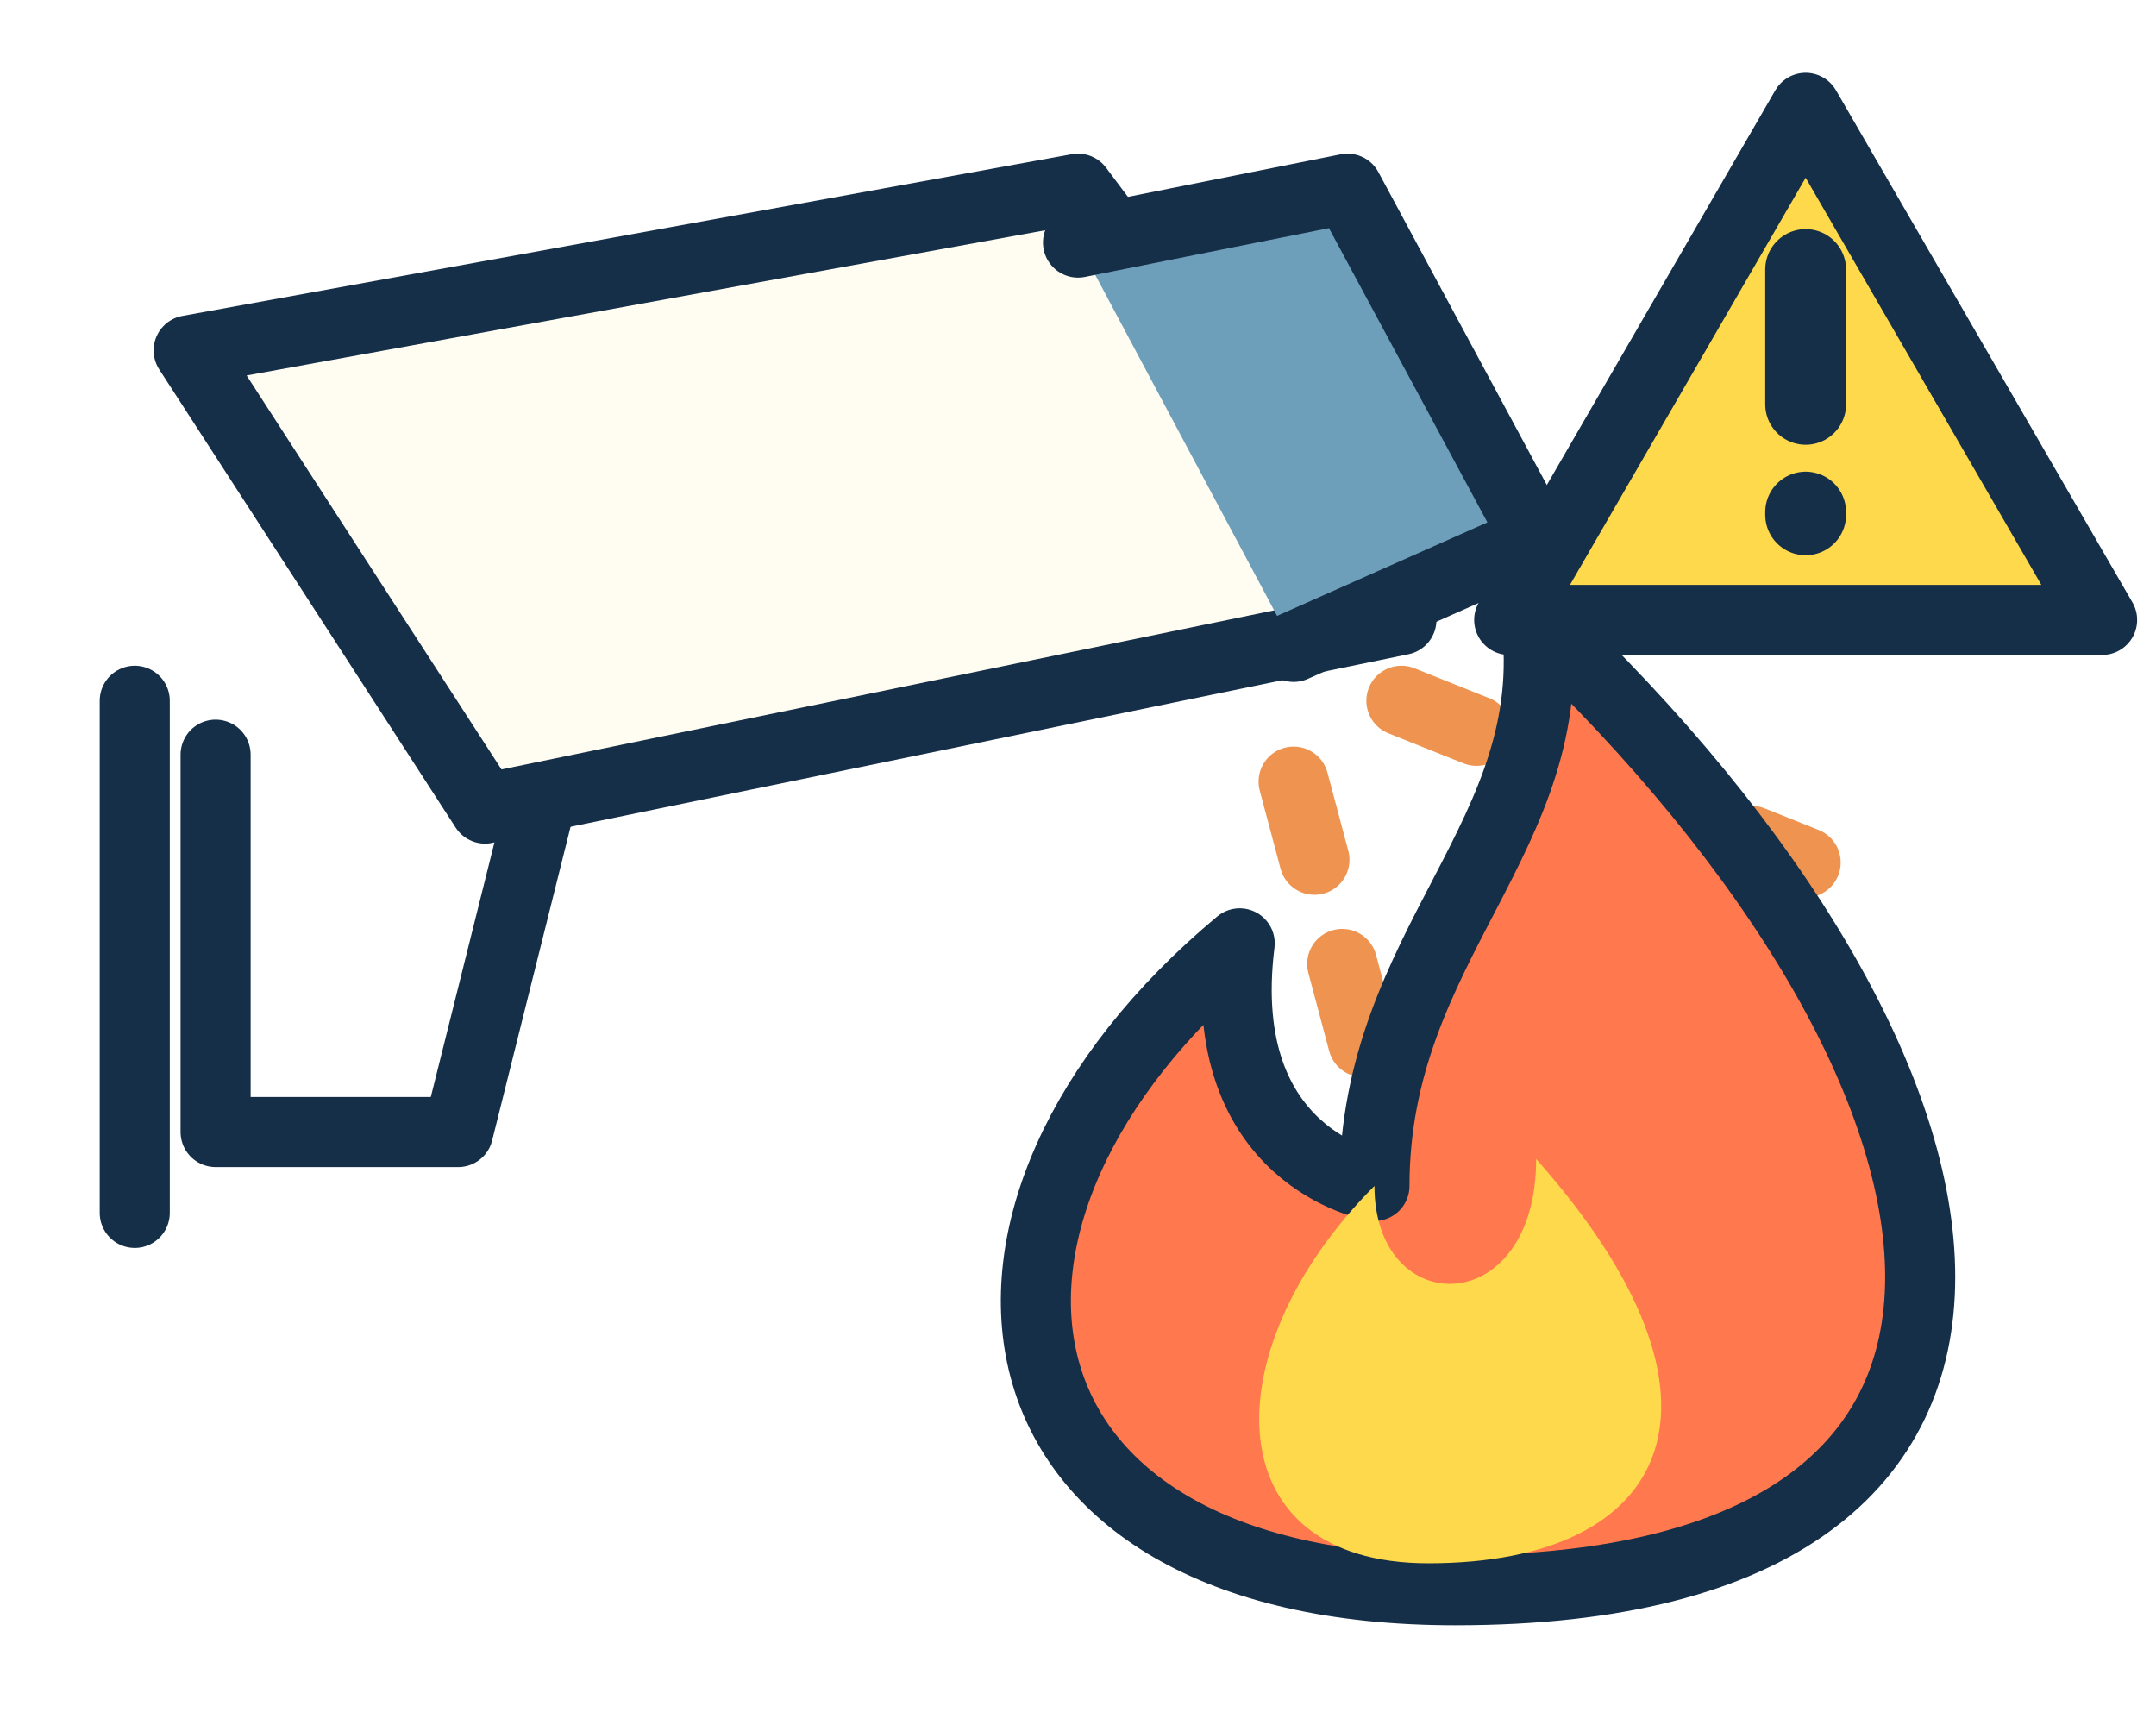
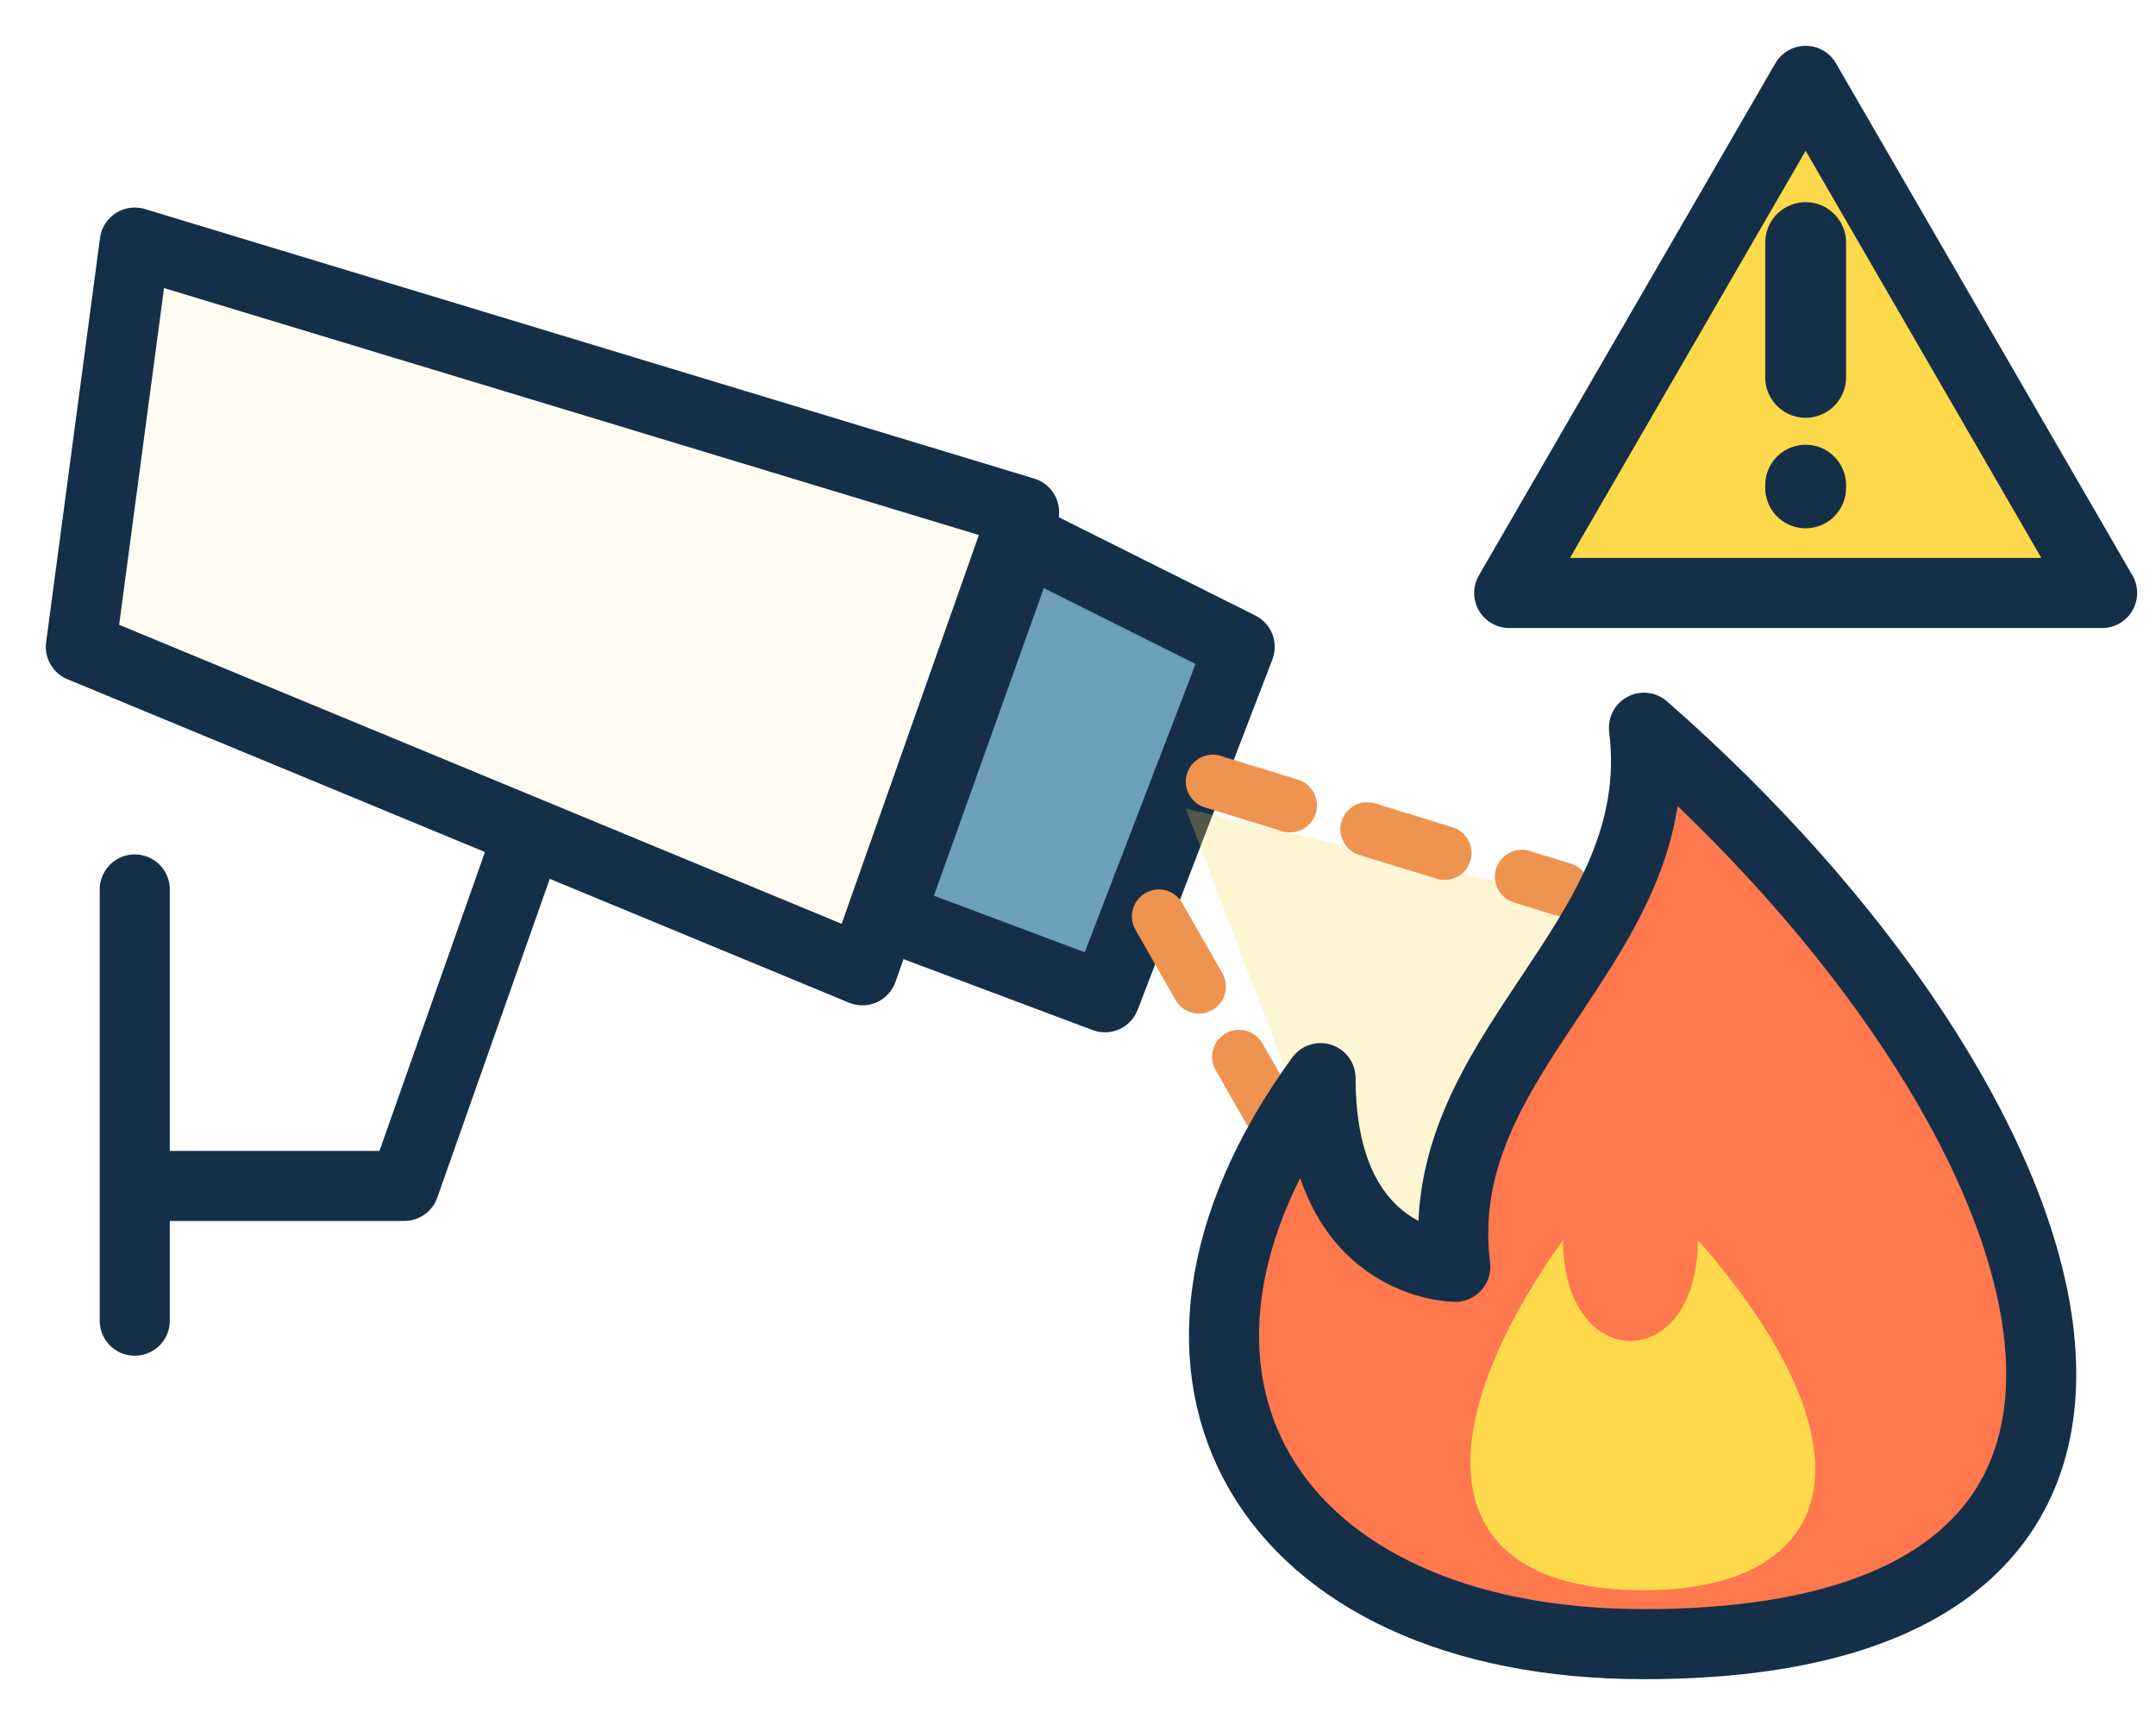
<svg xmlns="http://www.w3.org/2000/svg" viewBox="0 0 80 64" fill="none" stroke="#152f49" stroke-width="2.6" stroke-linejoin="round" stroke-linecap="round">
-   <path d="m7 13 33-6 12 16-34 7Z" fill="#fffcf2" />
-   <path d="m40 9 10-2 7 13-9 4" fill="#6e9fba" />
-   <path d="m20 30-3 12H8V28M5 26v19" fill="none" />
-   <path d="m52 26 15 6m-19-3 4 15" stroke="#ee9450" stroke-dasharray="3 4" />
-   <path d="M54 59c-18 0-20-14-8-24-1 8 5 9 5 9 0-9 7-13 6-21 18 17 21 36-3 36Z" fill="#ff784e" />
-   <path d="M53 58c-8 0-8-8-2-14 0 5 6 5 6-1 8 9 5 15-4 15Z" fill="#ffd94c" stroke="none" />
-   <path d="m67 4 11 19H56Z" fill="#ffd94c" />
-   <path d="M67 10v5m0 4v.1" stroke-width="3" />
+   <path d="M5 33v16m0-5h10l6-17" />
+   <path d="m5 9 33 10-6 17L3 24Z" fill="#fffcf2" />
+   <path d="m38 20 8 4-5 13-8-3Z" fill="#6e9fba" />
+   <path d="m44 30 17 4-9 17Z" fill="#ffd94c" fill-opacity=".25" stroke="none" />
+   <path d="m45 29 13 4m-15 1 8 14" stroke="#ee9450" stroke-width="2" stroke-dasharray="3 3" />
+   <path d="M61 61c-14 0-20-10-12-21 0 7 5 7 5 7-1-8 8-12 7-20 16 14 23 34 0 34Z" fill="#ff784e" />
+   <path d="M61 59c-8 0-8-6-3-13 0 5 5 5 5 0 7 8 5 13-2 13Z" fill="#ffd94c" stroke="none" />
+   <path d="m67 3 11 19H56Z" fill="#ffd94c" />
+   <path d="M67 9v5m0 4v.1" stroke-width="3" />
</svg>
